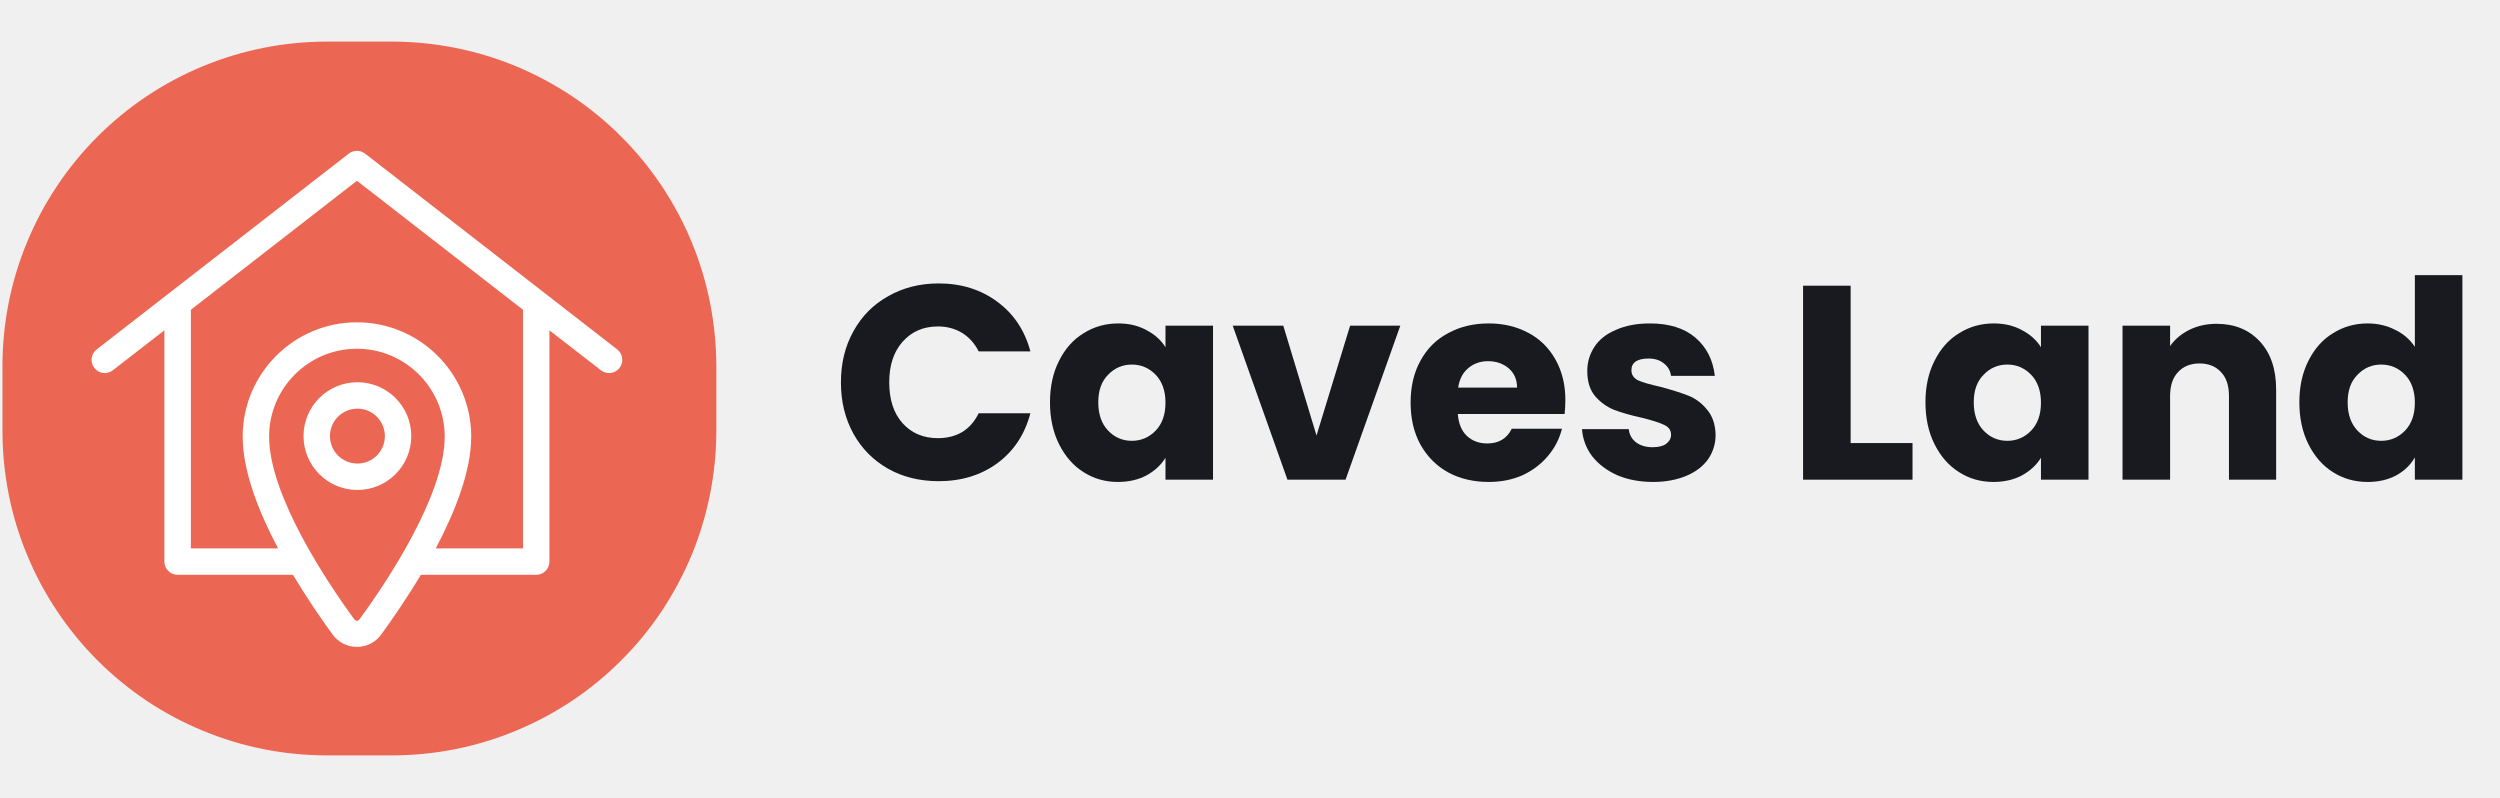
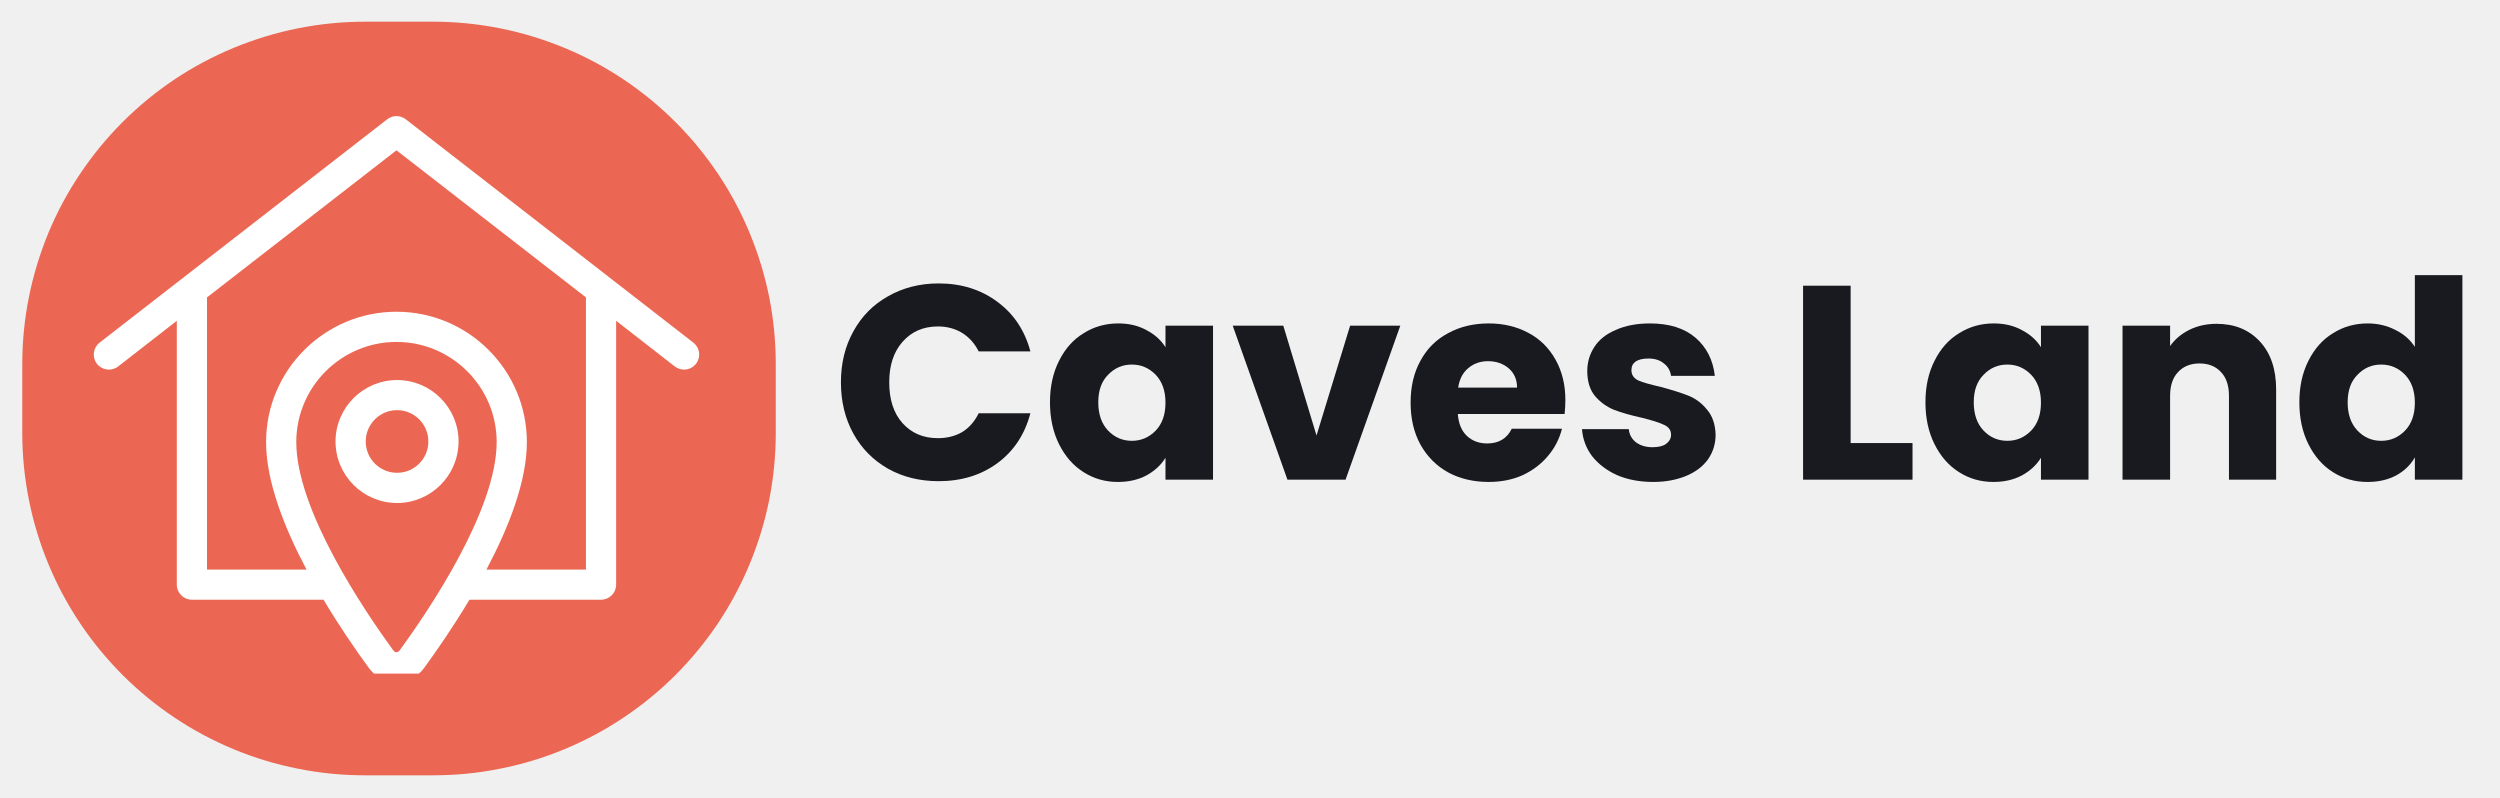
<svg xmlns="http://www.w3.org/2000/svg" width="138" zoomAndPan="magnify" viewBox="0 0 103.5 33" height="44" preserveAspectRatio="xMidYMid meet" version="1.0">
  <defs>
    <g />
-     <clipPath id="6e583e9ef4">
-       <path d="M 0 1.723 L 29.855 1.723 L 29.855 31.578 L 0 31.578 Z M 0 1.723 " clip-rule="nonzero" />
+     <clipPath id="b0257b12b4">
+       <path d="M 0.82 0.898 L 32.168 0.898 L 32.168 32.25 L 0.82 32.25 Z M 0.82 0.898 " clip-rule="nonzero" />
    </clipPath>
-     <clipPath id="81fc3bf677">
-       <path d="M 6.816 8.438 L 22.938 8.438 L 22.938 24.559 L 6.816 24.559 Z M 6.816 8.438 " clip-rule="nonzero" />
+     <clipPath id="157213191f">
+       <path d="M 8.012 8 L 25.027 8 L 25.027 25 L 8.012 25 Z M 8.012 8 " clip-rule="nonzero" />
    </clipPath>
-     <clipPath id="098fb332f2">
-       <path d="M 3.723 6.203 L 26 6.203 L 26 27 L 3.723 27 Z M 3.723 6.203 " clip-rule="nonzero" />
+     <clipPath id="988fe0c798">
+       <path d="M 3.801 4.75 L 29 4.75 L 29 27.887 L 3.801 27.887 Z M 3.801 4.75 " clip-rule="nonzero" />
    </clipPath>
  </defs>
  <g fill="#181a20" fill-opacity="1">
    <g transform="translate(34.43909, 19.85877)">
      <g>
        <path d="M 0.375 -4.031 C 0.375 -4.82 0.547 -5.523 0.891 -6.141 C 1.234 -6.766 1.711 -7.25 2.328 -7.594 C 2.941 -7.945 3.641 -8.125 4.422 -8.125 C 5.367 -8.125 6.18 -7.867 6.859 -7.359 C 7.535 -6.859 7.988 -6.176 8.219 -5.312 L 6.078 -5.312 C 5.91 -5.645 5.68 -5.898 5.391 -6.078 C 5.098 -6.254 4.766 -6.344 4.391 -6.344 C 3.785 -6.344 3.297 -6.129 2.922 -5.703 C 2.555 -5.285 2.375 -4.727 2.375 -4.031 C 2.375 -3.32 2.555 -2.758 2.922 -2.344 C 3.297 -1.926 3.785 -1.719 4.391 -1.719 C 4.766 -1.719 5.098 -1.801 5.391 -1.969 C 5.68 -2.145 5.91 -2.406 6.078 -2.75 L 8.219 -2.75 C 7.988 -1.875 7.535 -1.188 6.859 -0.688 C 6.18 -0.188 5.367 0.062 4.422 0.062 C 3.641 0.062 2.941 -0.109 2.328 -0.453 C 1.711 -0.805 1.234 -1.289 0.891 -1.906 C 0.547 -2.531 0.375 -3.238 0.375 -4.031 Z M 0.375 -4.031 " />
      </g>
    </g>
  </g>
  <g fill="#181a20" fill-opacity="1">
    <g transform="translate(43.15703, 19.85877)">
      <g>
        <path d="M 0.312 -3.203 C 0.312 -3.859 0.438 -4.43 0.688 -4.922 C 0.938 -5.422 1.273 -5.801 1.703 -6.062 C 2.129 -6.332 2.609 -6.469 3.141 -6.469 C 3.586 -6.469 3.977 -6.375 4.312 -6.188 C 4.656 -6.008 4.914 -5.773 5.094 -5.484 L 5.094 -6.375 L 7.062 -6.375 L 7.062 0 L 5.094 0 L 5.094 -0.906 C 4.906 -0.602 4.641 -0.359 4.297 -0.172 C 3.961 0.004 3.57 0.094 3.125 0.094 C 2.602 0.094 2.129 -0.039 1.703 -0.312 C 1.273 -0.582 0.938 -0.969 0.688 -1.469 C 0.438 -1.969 0.312 -2.547 0.312 -3.203 Z M 5.094 -3.188 C 5.094 -3.676 4.957 -4.062 4.688 -4.344 C 4.414 -4.625 4.086 -4.766 3.703 -4.766 C 3.316 -4.766 2.988 -4.625 2.719 -4.344 C 2.445 -4.07 2.312 -3.691 2.312 -3.203 C 2.312 -2.711 2.445 -2.32 2.719 -2.031 C 2.988 -1.75 3.316 -1.609 3.703 -1.609 C 4.086 -1.609 4.414 -1.75 4.688 -2.031 C 4.957 -2.312 5.094 -2.695 5.094 -3.188 Z M 5.094 -3.188 " />
      </g>
    </g>
  </g>
  <g fill="#181a20" fill-opacity="1">
    <g transform="translate(50.92536, 19.85877)">
      <g>
        <path d="M 3.578 -1.828 L 4.969 -6.375 L 7.047 -6.375 L 4.781 0 L 2.375 0 L 0.109 -6.375 L 2.203 -6.375 Z M 3.578 -1.828 " />
      </g>
    </g>
  </g>
  <g fill="#181a20" fill-opacity="1">
    <g transform="translate(58.08733, 19.85877)">
      <g>
        <path d="M 6.719 -3.297 C 6.719 -3.109 6.707 -2.914 6.688 -2.719 L 2.266 -2.719 C 2.297 -2.32 2.422 -2.02 2.641 -1.812 C 2.867 -1.602 3.148 -1.5 3.484 -1.5 C 3.961 -1.5 4.301 -1.703 4.5 -2.109 L 6.578 -2.109 C 6.473 -1.691 6.281 -1.316 6 -0.984 C 5.719 -0.648 5.367 -0.383 4.953 -0.188 C 4.535 0 4.066 0.094 3.547 0.094 C 2.922 0.094 2.363 -0.035 1.875 -0.297 C 1.383 -0.566 1 -0.953 0.719 -1.453 C 0.445 -1.953 0.312 -2.531 0.312 -3.188 C 0.312 -3.852 0.445 -4.43 0.719 -4.922 C 0.988 -5.422 1.367 -5.801 1.859 -6.062 C 2.348 -6.332 2.91 -6.469 3.547 -6.469 C 4.16 -6.469 4.707 -6.336 5.188 -6.078 C 5.664 -5.828 6.039 -5.457 6.312 -4.969 C 6.582 -4.488 6.719 -3.93 6.719 -3.297 Z M 4.719 -3.812 C 4.719 -4.145 4.602 -4.41 4.375 -4.609 C 4.145 -4.805 3.859 -4.906 3.516 -4.906 C 3.191 -4.906 2.914 -4.805 2.688 -4.609 C 2.469 -4.422 2.332 -4.156 2.281 -3.812 Z M 4.719 -3.812 " />
      </g>
    </g>
  </g>
  <g fill="#181a20" fill-opacity="1">
    <g transform="translate(65.1349, 19.85877)">
      <g>
        <path d="M 3.312 0.094 C 2.75 0.094 2.25 0 1.812 -0.188 C 1.383 -0.383 1.039 -0.645 0.781 -0.969 C 0.531 -1.301 0.391 -1.676 0.359 -2.094 L 2.297 -2.094 C 2.316 -1.875 2.414 -1.691 2.594 -1.547 C 2.781 -1.41 3.008 -1.344 3.281 -1.344 C 3.531 -1.344 3.719 -1.391 3.844 -1.484 C 3.977 -1.586 4.047 -1.711 4.047 -1.859 C 4.047 -2.047 3.953 -2.18 3.766 -2.266 C 3.578 -2.359 3.27 -2.457 2.844 -2.562 C 2.383 -2.664 2 -2.773 1.688 -2.891 C 1.383 -3.016 1.125 -3.203 0.906 -3.453 C 0.688 -3.711 0.578 -4.062 0.578 -4.5 C 0.578 -4.863 0.676 -5.195 0.875 -5.5 C 1.07 -5.801 1.367 -6.035 1.766 -6.203 C 2.16 -6.379 2.629 -6.469 3.172 -6.469 C 3.973 -6.469 4.602 -6.27 5.062 -5.875 C 5.52 -5.477 5.785 -4.953 5.859 -4.297 L 4.047 -4.297 C 4.016 -4.516 3.914 -4.688 3.75 -4.812 C 3.594 -4.945 3.379 -5.016 3.109 -5.016 C 2.879 -5.016 2.703 -4.973 2.578 -4.891 C 2.461 -4.805 2.406 -4.688 2.406 -4.531 C 2.406 -4.344 2.5 -4.203 2.688 -4.109 C 2.883 -4.023 3.191 -3.938 3.609 -3.844 C 4.078 -3.719 4.457 -3.598 4.75 -3.484 C 5.051 -3.367 5.312 -3.176 5.531 -2.906 C 5.758 -2.645 5.879 -2.297 5.891 -1.859 C 5.891 -1.484 5.785 -1.145 5.578 -0.844 C 5.367 -0.551 5.066 -0.32 4.672 -0.156 C 4.273 0.008 3.82 0.094 3.312 0.094 Z M 3.312 0.094 " />
      </g>
    </g>
  </g>
  <g fill="#181a20" fill-opacity="1">
    <g transform="translate(71.51889, 19.85877)">
      <g />
    </g>
  </g>
  <g fill="#181a20" fill-opacity="1">
    <g transform="translate(73.94435, 19.85877)">
      <g>
        <path d="M 2.672 -1.516 L 5.234 -1.516 L 5.234 0 L 0.703 0 L 0.703 -8.031 L 2.672 -8.031 Z M 2.672 -1.516 " />
      </g>
    </g>
  </g>
  <g fill="#181a20" fill-opacity="1">
    <g transform="translate(79.40164, 19.85877)">
      <g>
        <path d="M 0.312 -3.203 C 0.312 -3.859 0.438 -4.43 0.688 -4.922 C 0.938 -5.422 1.273 -5.801 1.703 -6.062 C 2.129 -6.332 2.609 -6.469 3.141 -6.469 C 3.586 -6.469 3.977 -6.375 4.312 -6.188 C 4.656 -6.008 4.914 -5.773 5.094 -5.484 L 5.094 -6.375 L 7.062 -6.375 L 7.062 0 L 5.094 0 L 5.094 -0.906 C 4.906 -0.602 4.641 -0.359 4.297 -0.172 C 3.961 0.004 3.57 0.094 3.125 0.094 C 2.602 0.094 2.129 -0.039 1.703 -0.312 C 1.273 -0.582 0.938 -0.969 0.688 -1.469 C 0.438 -1.969 0.312 -2.547 0.312 -3.203 Z M 5.094 -3.188 C 5.094 -3.676 4.957 -4.062 4.688 -4.344 C 4.414 -4.625 4.086 -4.766 3.703 -4.766 C 3.316 -4.766 2.988 -4.625 2.719 -4.344 C 2.445 -4.07 2.312 -3.691 2.312 -3.203 C 2.312 -2.711 2.445 -2.32 2.719 -2.031 C 2.988 -1.75 3.316 -1.609 3.703 -1.609 C 4.086 -1.609 4.414 -1.75 4.688 -2.031 C 4.957 -2.312 5.094 -2.695 5.094 -3.188 Z M 5.094 -3.188 " />
      </g>
    </g>
  </g>
  <g fill="#181a20" fill-opacity="1">
    <g transform="translate(87.16997, 19.85877)">
      <g>
        <path d="M 4.594 -6.453 C 5.344 -6.453 5.941 -6.207 6.391 -5.719 C 6.836 -5.238 7.062 -4.578 7.062 -3.734 L 7.062 0 L 5.109 0 L 5.109 -3.469 C 5.109 -3.895 5 -4.223 4.781 -4.453 C 4.562 -4.691 4.266 -4.812 3.891 -4.812 C 3.516 -4.812 3.219 -4.691 3 -4.453 C 2.781 -4.223 2.672 -3.895 2.672 -3.469 L 2.672 0 L 0.703 0 L 0.703 -6.375 L 2.672 -6.375 L 2.672 -5.531 C 2.867 -5.812 3.133 -6.035 3.469 -6.203 C 3.801 -6.367 4.176 -6.453 4.594 -6.453 Z M 4.594 -6.453 " />
      </g>
    </g>
  </g>
  <g fill="#181a20" fill-opacity="1">
    <g transform="translate(94.88111, 19.85877)">
      <g>
        <path d="M 0.312 -3.203 C 0.312 -3.859 0.438 -4.43 0.688 -4.922 C 0.938 -5.422 1.273 -5.801 1.703 -6.062 C 2.129 -6.332 2.609 -6.469 3.141 -6.469 C 3.555 -6.469 3.938 -6.379 4.281 -6.203 C 4.625 -6.035 4.895 -5.801 5.094 -5.5 L 5.094 -8.469 L 7.062 -8.469 L 7.062 0 L 5.094 0 L 5.094 -0.922 C 4.914 -0.609 4.656 -0.359 4.312 -0.172 C 3.977 0.004 3.586 0.094 3.141 0.094 C 2.609 0.094 2.129 -0.039 1.703 -0.312 C 1.273 -0.582 0.938 -0.969 0.688 -1.469 C 0.438 -1.969 0.312 -2.547 0.312 -3.203 Z M 5.094 -3.188 C 5.094 -3.676 4.957 -4.062 4.688 -4.344 C 4.414 -4.625 4.086 -4.766 3.703 -4.766 C 3.316 -4.766 2.988 -4.625 2.719 -4.344 C 2.445 -4.07 2.312 -3.691 2.312 -3.203 C 2.312 -2.711 2.445 -2.32 2.719 -2.031 C 2.988 -1.75 3.316 -1.609 3.703 -1.609 C 4.086 -1.609 4.414 -1.75 4.688 -2.031 C 4.957 -2.312 5.094 -2.695 5.094 -3.188 Z M 5.094 -3.188 " />
      </g>
    </g>
  </g>
-   <g clip-path="url(#6e583e9ef4)">
-     <path fill="#eb6753" d="M 13.535 1.723 L 16.223 1.723 C 17.102 1.723 17.977 1.809 18.844 1.98 C 19.707 2.152 20.547 2.406 21.363 2.742 C 22.176 3.082 22.949 3.496 23.684 3.984 C 24.418 4.477 25.098 5.031 25.719 5.656 C 26.344 6.281 26.902 6.957 27.391 7.691 C 27.879 8.426 28.293 9.199 28.633 10.016 C 28.969 10.828 29.223 11.668 29.395 12.535 C 29.566 13.398 29.656 14.273 29.656 15.156 L 29.656 17.84 C 29.656 18.723 29.566 19.598 29.395 20.461 C 29.223 21.328 28.969 22.168 28.633 22.98 C 28.293 23.797 27.879 24.57 27.391 25.305 C 26.902 26.039 26.344 26.715 25.719 27.34 C 25.098 27.965 24.418 28.52 23.684 29.012 C 22.949 29.5 22.176 29.914 21.363 30.25 C 20.547 30.59 19.707 30.844 18.844 31.016 C 17.977 31.188 17.102 31.273 16.223 31.273 L 13.535 31.273 C 12.652 31.273 11.777 31.188 10.914 31.016 C 10.051 30.844 9.211 30.59 8.395 30.25 C 7.578 29.914 6.805 29.5 6.07 29.012 C 5.34 28.52 4.66 27.965 4.035 27.34 C 3.414 26.715 2.855 26.039 2.367 25.305 C 1.875 24.57 1.461 23.797 1.125 22.98 C 0.785 22.168 0.531 21.328 0.359 20.461 C 0.188 19.598 0.102 18.723 0.102 17.84 L 0.102 15.156 C 0.102 14.273 0.188 13.398 0.359 12.535 C 0.531 11.668 0.785 10.828 1.125 10.016 C 1.461 9.199 1.875 8.426 2.367 7.691 C 2.855 6.957 3.414 6.281 4.035 5.656 C 4.66 5.031 5.34 4.477 6.07 3.984 C 6.805 3.496 7.578 3.082 8.395 2.742 C 9.211 2.406 10.051 2.152 10.914 1.98 C 11.777 1.809 12.652 1.723 13.535 1.723 Z M 13.535 1.723 " fill-opacity="1" fill-rule="nonzero" />
+   <g clip-path="url(#b0257b12b4)">
+     <path fill="#eb6753" d="M 15.102 0.898 L 17.938 0.898 C 18.867 0.898 19.793 0.992 20.703 1.172 C 21.617 1.355 22.504 1.625 23.363 1.98 C 24.227 2.336 25.043 2.773 25.816 3.289 C 26.59 3.809 27.309 4.395 27.965 5.055 C 28.625 5.711 29.211 6.43 29.73 7.203 C 30.246 7.977 30.684 8.793 31.039 9.652 C 31.395 10.516 31.664 11.402 31.848 12.312 C 32.027 13.227 32.117 14.148 32.117 15.082 L 32.117 17.918 C 32.117 18.848 32.027 19.77 31.848 20.684 C 31.664 21.598 31.395 22.484 31.039 23.344 C 30.684 24.203 30.246 25.02 29.73 25.797 C 29.211 26.57 28.625 27.285 27.965 27.945 C 27.309 28.602 26.59 29.191 25.816 29.707 C 25.043 30.227 24.227 30.66 23.363 31.02 C 22.504 31.375 21.617 31.645 20.703 31.824 C 19.793 32.008 18.867 32.098 17.938 32.098 L 15.102 32.098 C 14.172 32.098 13.25 32.008 12.336 31.824 C 11.422 31.645 10.535 31.375 9.676 31.02 C 8.816 30.66 7.996 30.227 7.223 29.707 C 6.449 29.191 5.734 28.602 5.074 27.945 C 4.418 27.285 3.828 26.57 3.312 25.797 C 2.793 25.02 2.355 24.203 2 23.344 C 1.645 22.484 1.375 21.598 1.195 20.684 C 1.012 19.77 0.922 18.848 0.922 17.918 L 0.922 15.082 C 0.922 14.148 1.012 13.227 1.195 12.312 C 1.375 11.402 1.645 10.516 2 9.652 C 2.355 8.793 2.793 7.977 3.312 7.203 C 3.828 6.43 4.418 5.711 5.074 5.055 C 5.734 4.395 6.449 3.809 7.223 3.289 C 7.996 2.773 8.816 2.336 9.676 1.98 C 10.535 1.625 11.422 1.355 12.336 1.172 C 13.25 0.992 14.172 0.898 15.102 0.898 Z M 15.102 0.898 " fill-opacity="1" fill-rule="nonzero" />
  </g>
-   <g clip-path="url(#81fc3bf677)">
-     <path fill="#eb6753" d="M 22.113 16.574 L 21.359 15.922 L 21.359 22.105 C 21.359 23.148 20.512 23.992 19.473 23.992 L 17.203 23.992 C 17.395 23.797 17.594 23.582 17.797 23.348 C 17.977 23.141 18.141 22.938 18.297 22.734 L 19.473 22.734 C 19.816 22.734 20.102 22.453 20.102 22.105 L 20.102 14.828 L 14.879 10.293 L 9.656 14.828 L 9.656 22.105 C 9.656 22.453 9.938 22.734 10.285 22.734 L 11.461 22.734 C 11.613 22.938 11.781 23.141 11.957 23.348 C 12.16 23.582 12.363 23.797 12.551 23.992 L 10.285 23.992 C 9.246 23.992 8.398 23.148 8.398 22.105 L 8.398 15.922 L 7.645 16.574 L 6.816 15.625 L 14.879 8.625 L 22.938 15.625 Z M 14.879 17.98 C 14.355 17.98 13.934 18.406 13.934 18.926 C 13.934 19.445 14.355 19.871 14.879 19.871 C 15.398 19.871 15.82 19.445 15.82 18.926 C 15.82 18.406 15.398 17.98 14.879 17.98 Z M 18.496 19.117 C 18.496 20.117 17.941 21.262 16.848 22.523 C 16.074 23.418 15.309 24.043 15.273 24.07 L 14.879 24.395 L 14.48 24.07 C 14.449 24.043 13.684 23.418 12.91 22.523 C 11.816 21.262 11.262 20.117 11.262 19.117 L 11.262 18.93 C 11.262 16.934 12.883 15.312 14.879 15.312 C 16.871 15.312 18.496 16.934 18.496 18.93 Z M 17.238 18.93 C 17.238 17.629 16.18 16.57 14.879 16.57 C 13.578 16.57 12.52 17.629 12.52 18.93 L 12.52 19.117 C 12.52 19.785 12.996 20.703 13.859 21.699 C 14.234 22.133 14.609 22.496 14.879 22.746 C 15.781 21.922 17.238 20.328 17.238 19.117 Z M 17.238 18.93 " fill-opacity="1" fill-rule="nonzero" />
+   <g clip-path="url(#157213191f)">
+     <path fill="#eb6753" d="M 24.156 16.582 L 23.359 15.891 L 23.359 22.418 C 23.359 23.52 22.469 24.41 21.367 24.41 L 18.977 24.41 C 19.176 24.207 19.387 23.977 19.602 23.73 C 19.789 23.512 19.965 23.297 20.129 23.082 L 21.367 23.082 C 21.734 23.082 22.031 22.785 22.031 22.418 L 22.031 14.738 L 16.52 9.949 L 11.008 14.738 L 11.008 22.418 C 11.008 22.785 11.305 23.082 11.672 23.082 L 12.91 23.082 C 13.074 23.297 13.25 23.512 13.438 23.73 C 13.652 23.977 13.863 24.207 14.066 24.41 L 11.672 24.41 C 10.574 24.41 9.68 23.52 9.68 22.418 L 9.68 15.891 L 8.883 16.582 L 8.012 15.578 L 16.52 8.191 L 25.027 15.578 Z M 16.52 18.066 C 15.969 18.066 15.523 18.512 15.523 19.062 C 15.523 19.613 15.969 20.059 16.52 20.059 C 17.07 20.059 17.516 19.613 17.516 19.062 C 17.516 18.512 17.07 18.066 16.52 18.066 Z M 20.34 19.262 C 20.34 20.316 19.754 21.527 18.598 22.859 C 17.781 23.801 16.973 24.465 16.938 24.492 L 16.52 24.832 L 16.102 24.492 C 16.066 24.465 15.258 23.801 14.441 22.859 C 13.285 21.527 12.703 20.316 12.703 19.262 L 12.703 19.062 C 12.703 16.961 14.414 15.246 16.52 15.246 C 18.625 15.246 20.34 16.961 20.34 19.062 Z M 19.008 19.062 C 19.008 17.691 17.895 16.574 16.52 16.574 C 15.148 16.574 14.031 17.691 14.031 19.062 L 14.031 19.262 C 14.031 19.969 14.531 20.938 15.445 21.988 C 15.84 22.445 16.238 22.832 16.523 23.094 C 17.473 22.223 19.008 20.543 19.008 19.262 Z M 19.008 19.062 " fill-opacity="1" fill-rule="nonzero" />
  </g>
-   <g clip-path="url(#098fb332f2)">
-     <path fill="#ffffff" d="M 25.551 14.465 L 15.113 6.359 C 14.914 6.207 14.637 6.207 14.441 6.359 L 4.004 14.465 C 3.762 14.648 3.719 14.992 3.906 15.234 C 4.09 15.473 4.434 15.516 4.672 15.328 L 6.805 13.676 L 6.805 23.25 C 6.805 23.551 7.051 23.797 7.352 23.797 L 12.129 23.797 C 12.699 24.75 13.289 25.609 13.77 26.27 C 14.008 26.594 14.375 26.781 14.777 26.781 C 15.18 26.781 15.547 26.594 15.781 26.27 C 16.262 25.609 16.855 24.75 17.422 23.797 L 22.199 23.797 C 22.5 23.797 22.746 23.551 22.746 23.25 L 22.746 13.676 L 24.879 15.328 C 24.977 15.406 25.098 15.445 25.215 15.445 C 25.375 15.445 25.539 15.371 25.645 15.234 C 25.832 14.992 25.789 14.648 25.551 14.465 Z M 14.898 25.621 C 14.82 25.727 14.73 25.727 14.652 25.621 C 13.598 24.176 11.141 20.539 11.141 18.074 C 11.141 16.07 12.77 14.438 14.777 14.438 C 16.781 14.438 18.41 16.07 18.41 18.074 C 18.41 20.539 15.953 24.176 14.898 25.621 Z M 21.652 22.703 L 18.039 22.703 C 18.855 21.16 19.508 19.492 19.508 18.074 C 19.508 15.465 17.383 13.344 14.777 13.344 C 12.168 13.344 10.047 15.465 10.047 18.074 C 10.047 19.492 10.695 21.16 11.512 22.703 L 7.902 22.703 L 7.902 12.824 L 14.777 7.484 L 21.652 12.824 Z M 21.652 22.703 " fill-opacity="1" fill-rule="nonzero" />
+   <g clip-path="url(#988fe0c798)">
+     <path fill="#ffffff" d="M 28.703 14.184 L 16.797 4.938 C 16.57 4.762 16.258 4.762 16.031 4.938 L 4.125 14.184 C 3.852 14.395 3.801 14.789 4.012 15.059 C 4.223 15.332 4.617 15.383 4.891 15.172 L 7.32 13.281 L 7.32 24.203 C 7.32 24.551 7.602 24.828 7.945 24.828 L 13.395 24.828 C 14.043 25.918 14.719 26.898 15.266 27.648 C 15.535 28.02 15.957 28.234 16.414 28.234 C 16.871 28.234 17.293 28.02 17.562 27.648 C 18.109 26.898 18.785 25.918 19.434 24.828 L 24.883 24.828 C 25.227 24.828 25.508 24.551 25.508 24.203 L 25.508 13.281 L 27.938 15.172 C 28.051 15.258 28.188 15.301 28.32 15.301 C 28.508 15.301 28.691 15.219 28.816 15.059 C 29.027 14.789 28.977 14.395 28.703 14.184 Z M 16.555 26.914 C 16.465 27.031 16.359 27.031 16.273 26.914 C 15.07 25.262 12.266 21.113 12.266 18.301 C 12.266 16.016 14.129 14.156 16.414 14.156 C 18.699 14.156 20.562 16.016 20.562 18.301 C 20.562 21.113 17.758 25.262 16.555 26.914 Z M 24.258 23.582 L 20.137 23.582 C 21.07 21.82 21.812 19.918 21.812 18.301 C 21.812 15.328 19.391 12.906 16.414 12.906 C 13.438 12.906 11.016 15.328 11.016 18.301 C 11.016 19.918 11.758 21.82 12.691 23.582 L 8.57 23.582 L 8.57 12.312 L 16.414 6.223 L 24.258 12.312 Z M 24.258 23.582 " fill-opacity="1" fill-rule="nonzero" />
  </g>
-   <path fill="#ffffff" d="M 14.797 15.824 C 13.566 15.824 12.566 16.824 12.566 18.055 C 12.566 19.285 13.566 20.285 14.797 20.285 C 16.027 20.285 17.027 19.285 17.027 18.055 C 17.027 16.824 16.027 15.824 14.797 15.824 Z M 14.797 19.191 C 14.168 19.191 13.66 18.68 13.66 18.055 C 13.66 17.43 14.168 16.918 14.797 16.918 C 15.422 16.918 15.934 17.426 15.934 18.055 C 15.934 18.684 15.422 19.191 14.797 19.191 Z M 14.797 19.191 " fill-opacity="1" fill-rule="nonzero" />
+   <path fill="#ffffff" d="M 16.438 15.734 C 15.035 15.734 13.891 16.875 13.891 18.277 C 13.891 19.684 15.035 20.824 16.438 20.824 C 17.84 20.824 18.984 19.684 18.984 18.277 C 18.984 16.875 17.844 15.734 16.438 15.734 Z M 16.438 19.574 C 15.723 19.574 15.141 18.996 15.141 18.277 C 15.141 17.562 15.723 16.98 16.438 16.98 C 17.152 16.98 17.734 17.562 17.734 18.277 C 17.734 18.996 17.152 19.574 16.438 19.574 Z M 16.438 19.574 " fill-opacity="1" fill-rule="nonzero" />
</svg>
